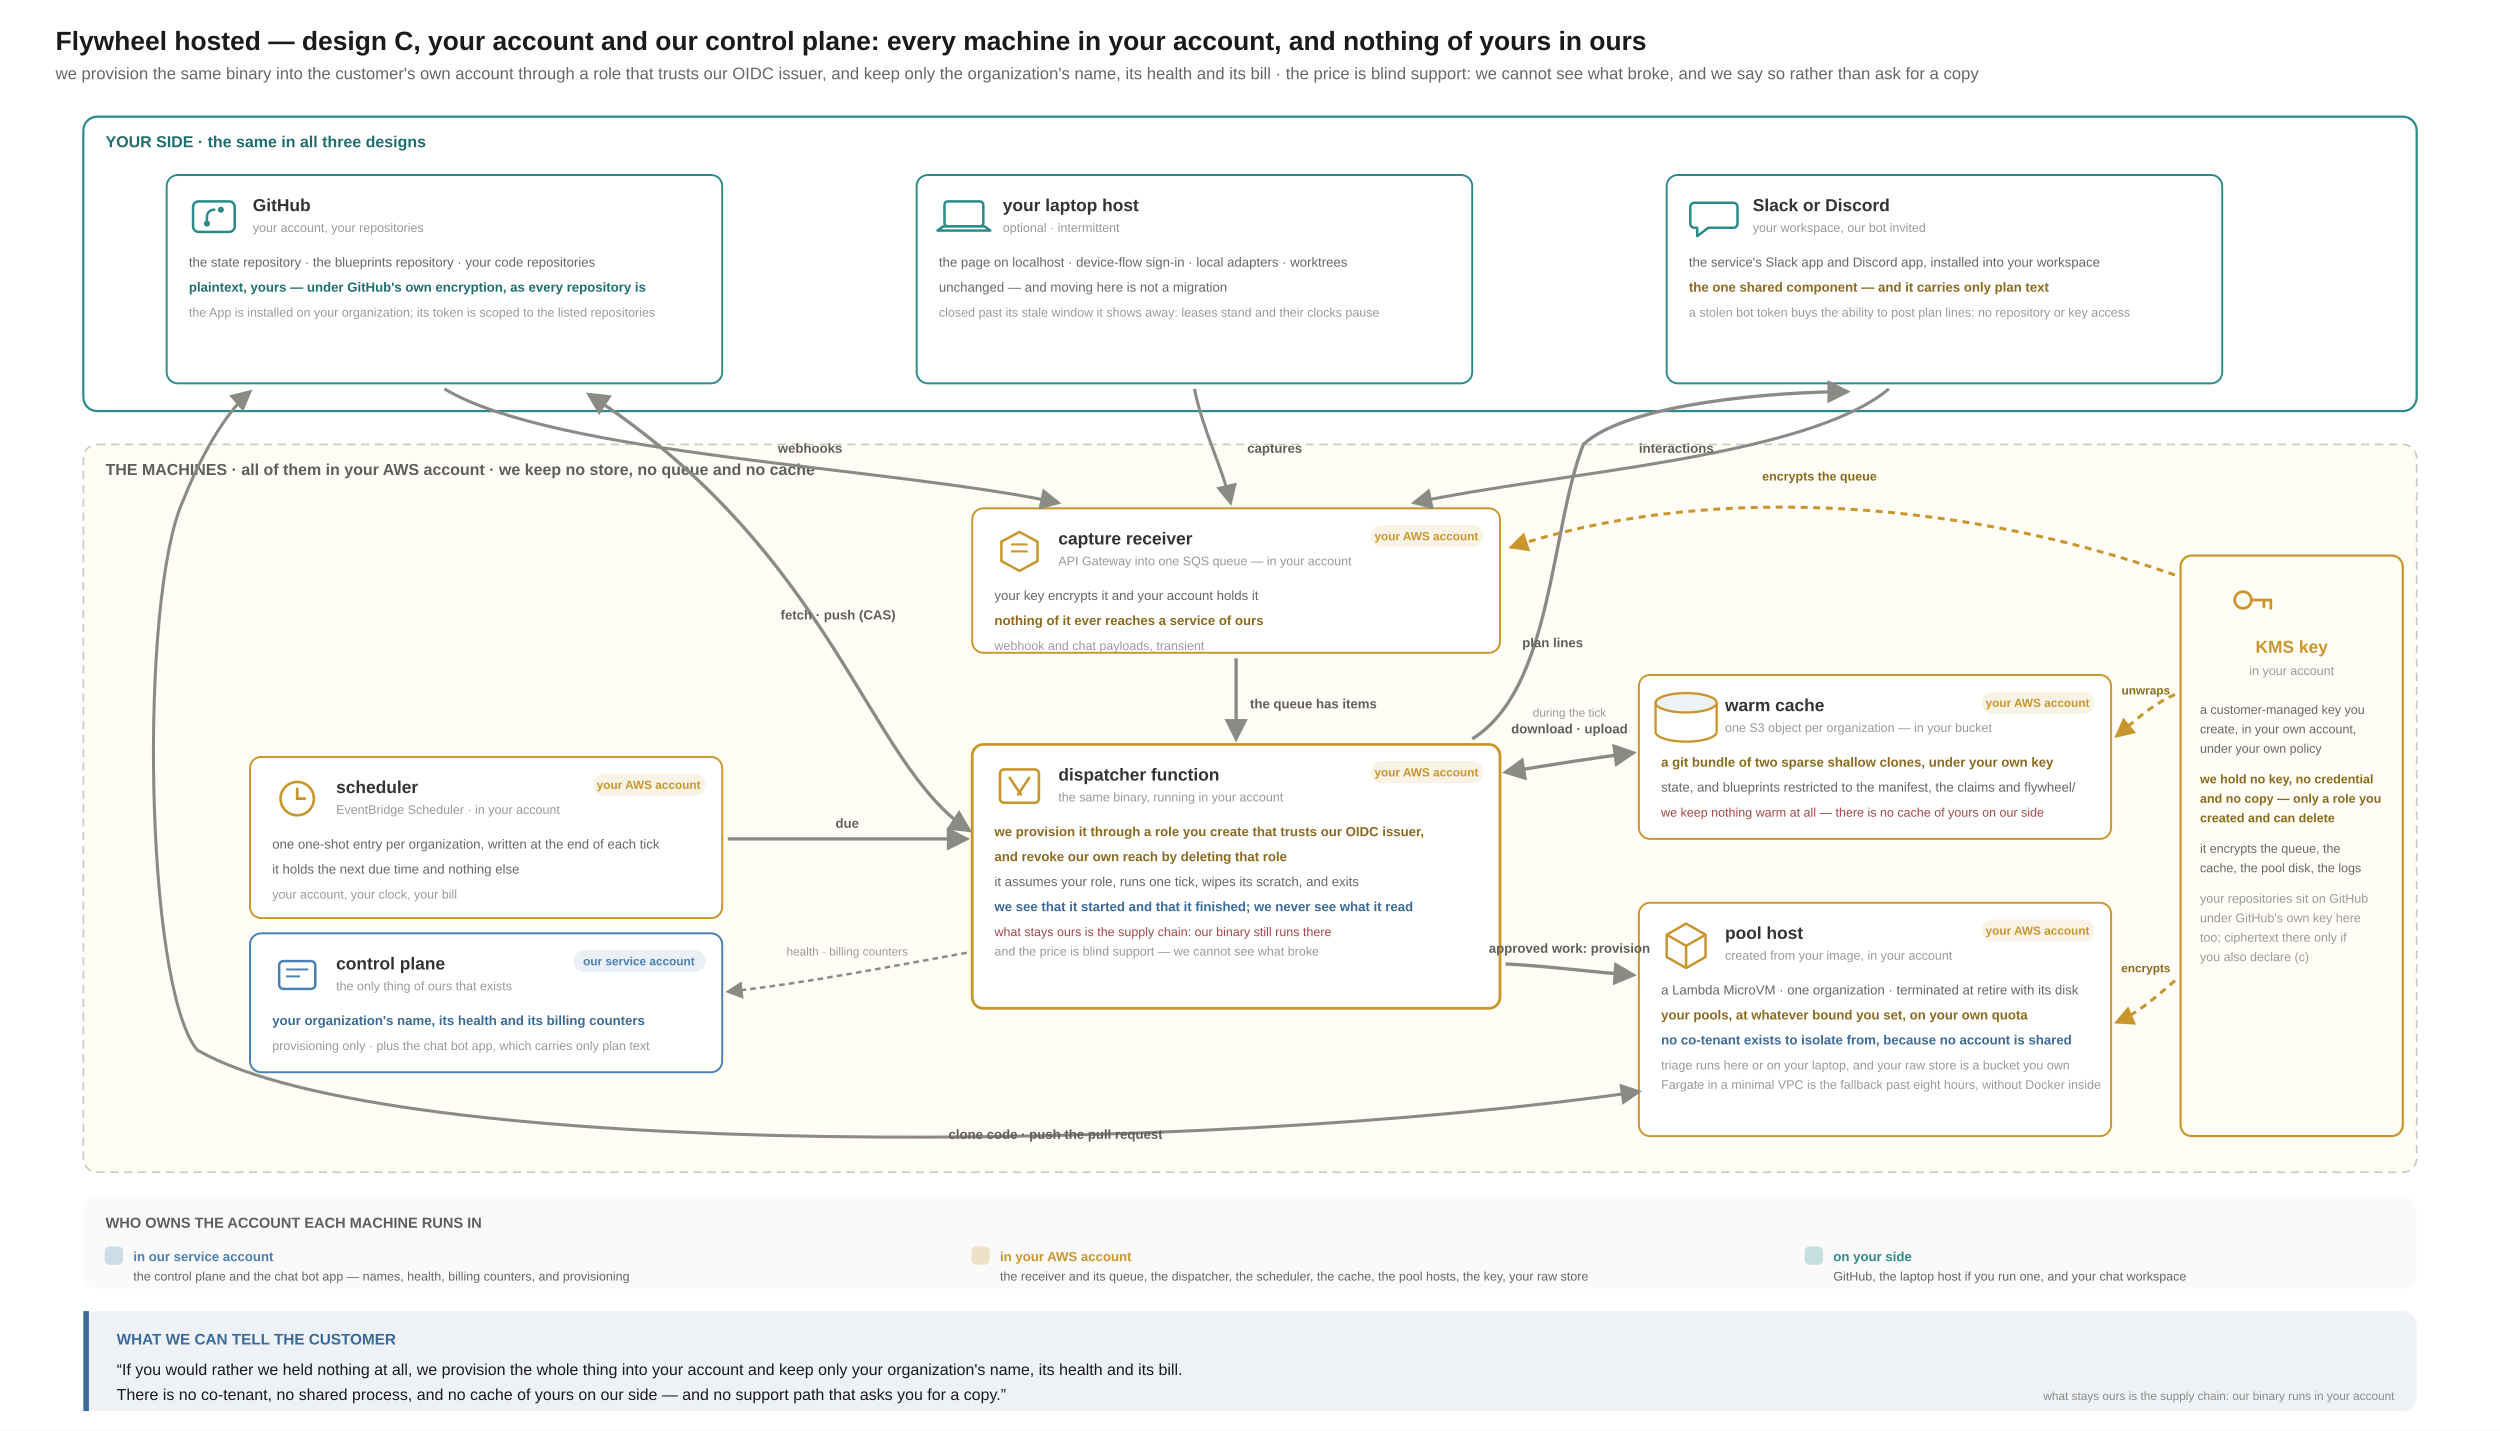
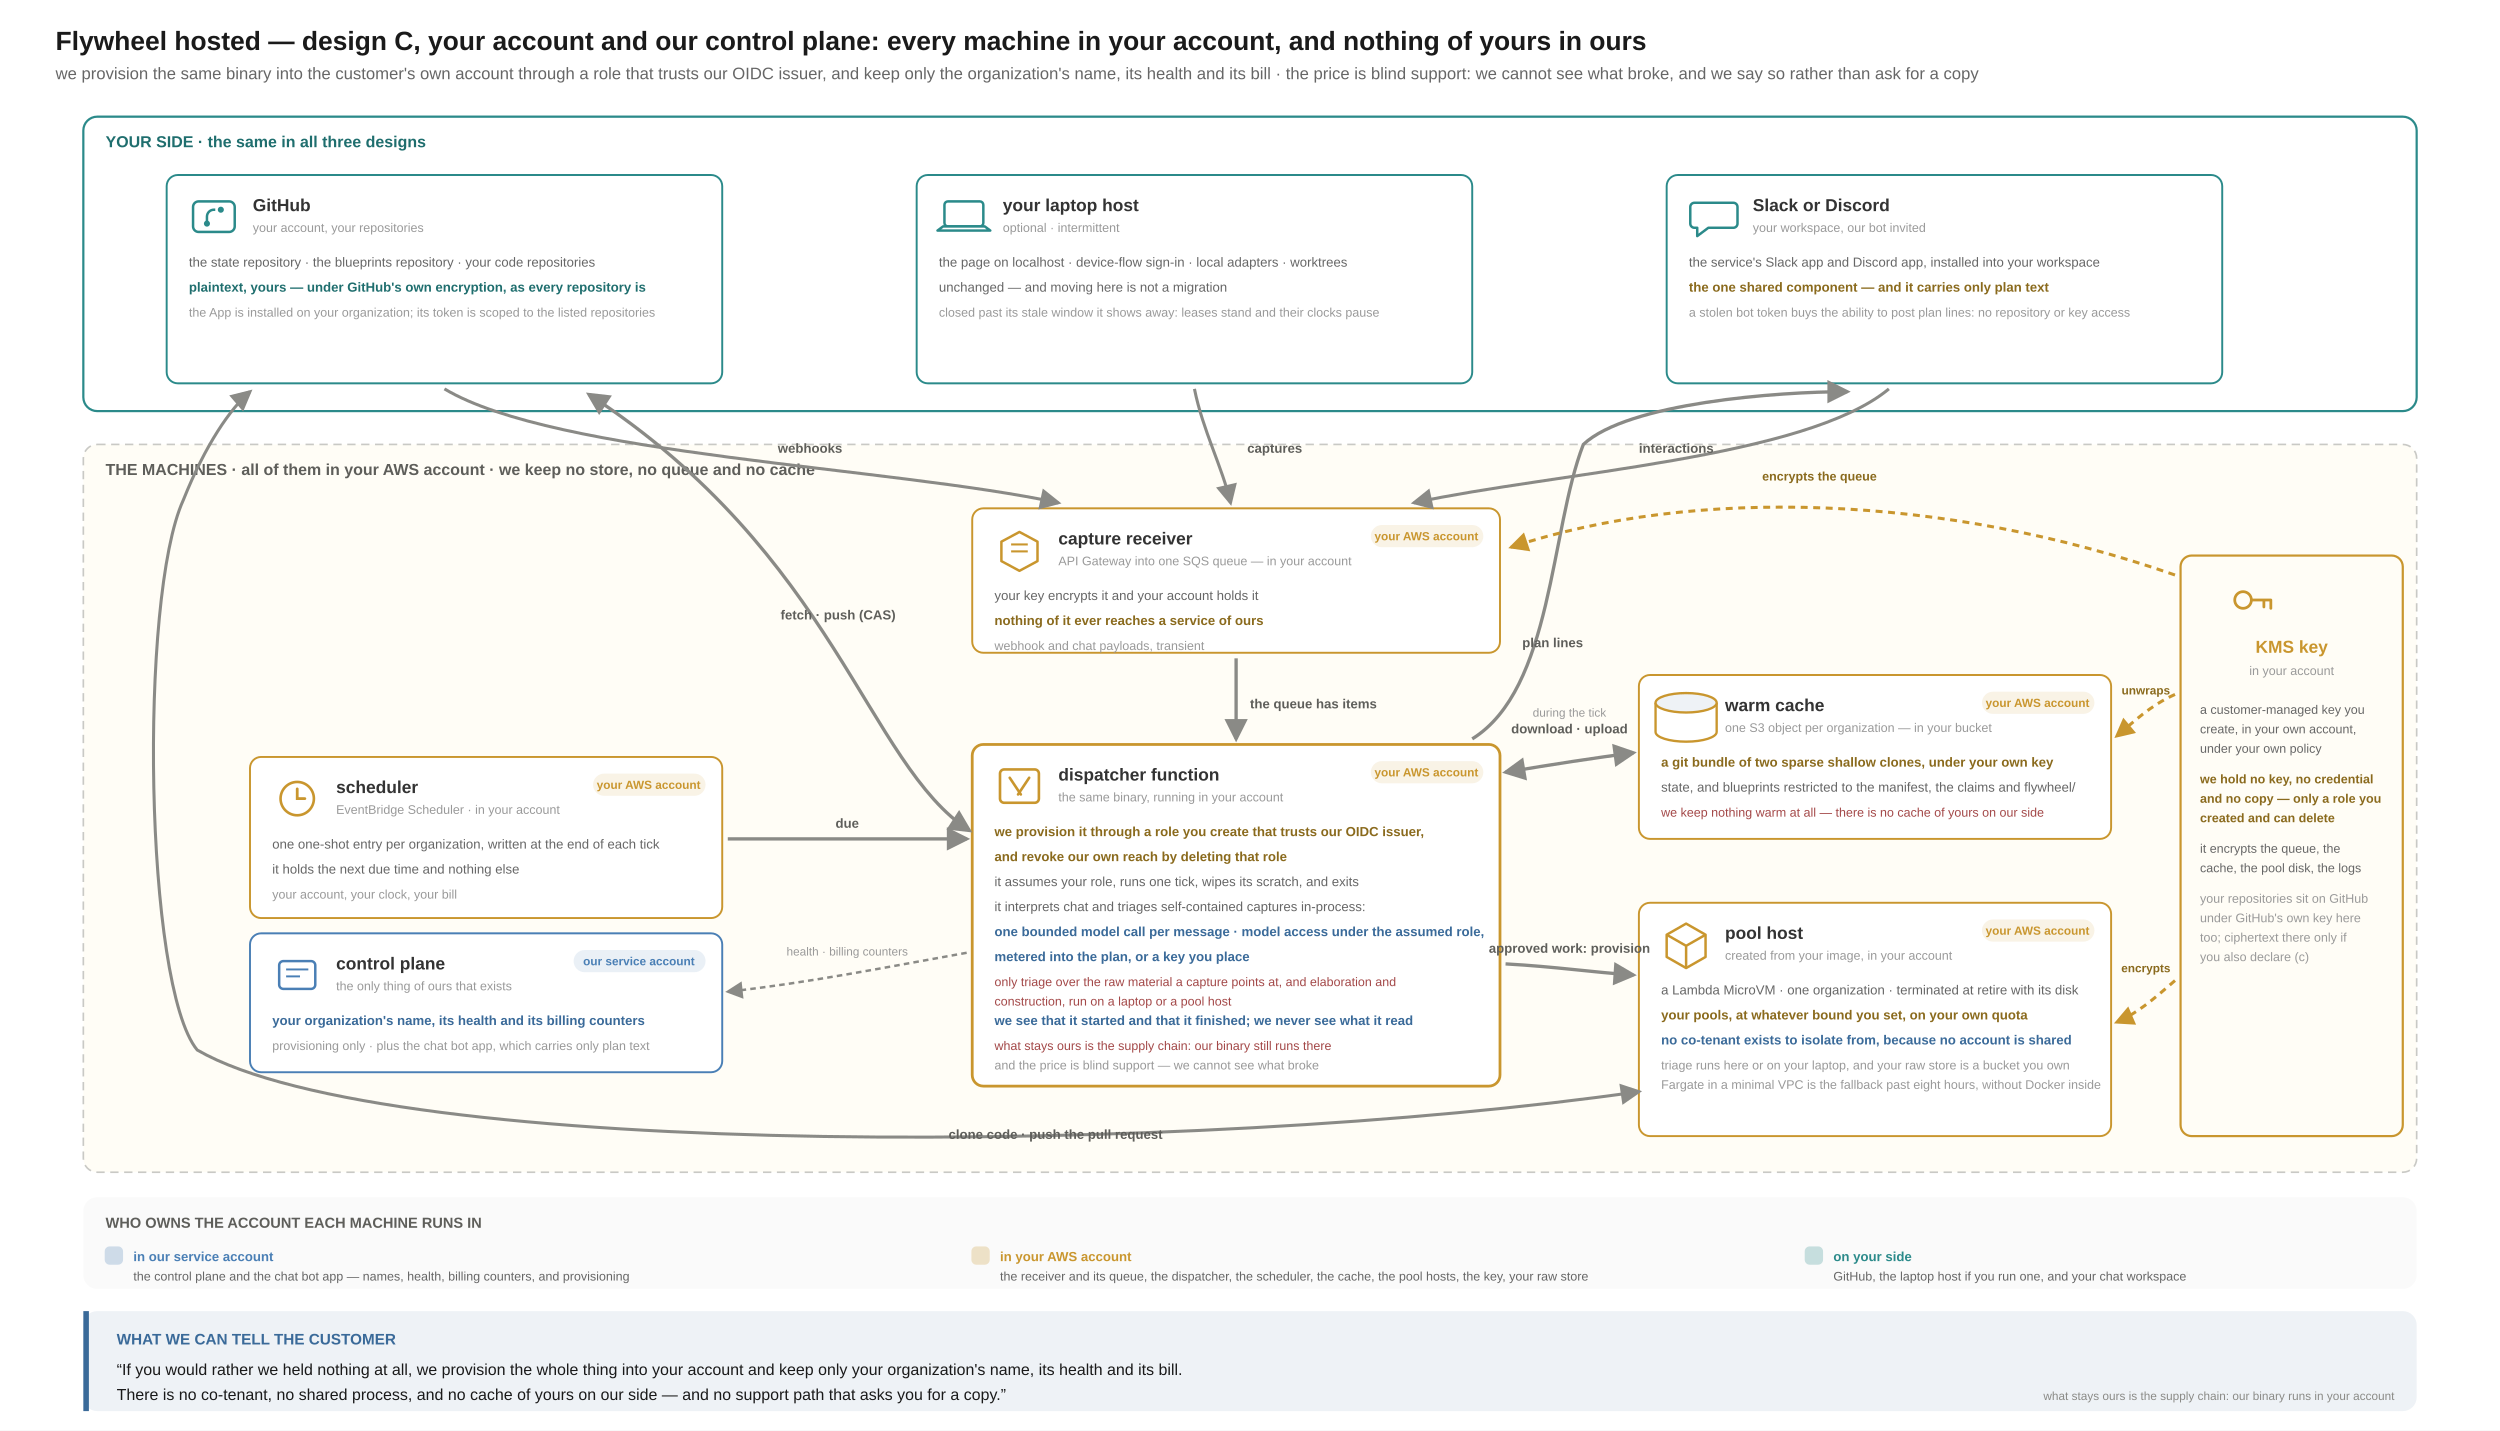
<svg xmlns="http://www.w3.org/2000/svg" viewBox="0 0 1800 1030" font-family="-apple-system, 'Helvetica Neue', Arial, sans-serif">
  <defs>
    <marker id="mS" viewBox="0 0 10 10" refX="8.5" refY="5" markerWidth="7" markerHeight="7" orient="auto-start-reverse">
      <path d="M0 0L10 5L0 10z" fill="#8a8a86" />
    </marker>
    <marker id="mK" viewBox="0 0 10 10" refX="8.5" refY="5" markerWidth="6.5" markerHeight="6.5" orient="auto-start-reverse">
      <path d="M0 0L10 5L0 10z" fill="#c9962e" />
    </marker>
    <g id="repo">
      <rect x="-15" y="-11" width="30" height="22" rx="4" fill="#fff" stroke="currentColor" stroke-width="1.8" />
      <circle cx="-5" cy="5" r="2.2" fill="currentColor" />
      <circle cx="5" cy="-5" r="2.2" fill="currentColor" />
      <path d="M -5 5 v-5 a 5 5 0 0 1 5 -5 h 1" fill="none" stroke="currentColor" stroke-width="1.8" />
    </g>
    <g id="laptop" stroke="currentColor" stroke-width="1.8" fill="#fff">
      <rect x="-14" y="-11" width="28" height="18" rx="2.5" />
      <path d="M -19 10 L 19 10 L 15 7 L -15 7 Z" stroke-linejoin="round" />
    </g>
    <g id="chat" stroke="currentColor" stroke-width="1.8" fill="#fff" stroke-linejoin="round">
      <path d="M -14 -10 h 28 a 3 3 0 0 1 3 3 v 12 a 3 3 0 0 1 -3 3 h -18 l -8 6 v -6 h -2 a 3 3 0 0 1 -3 -3 v -12 a 3 3 0 0 1 3 -3 z" />
    </g>
    <g id="gate" stroke="currentColor" stroke-width="1.8" fill="#fff">
      <path d="M 0 -13 L 13 -6 L 13 8 L 0 15 L -13 8 L -13 -6 Z" stroke-linejoin="round" />
      <path d="M -6 1 h 12 M -6 -4 h 12" stroke-width="1.5" />
    </g>
    <g id="fn" stroke="currentColor" stroke-width="1.9" fill="none" stroke-linejoin="round">
      <rect x="-14" y="-12" width="28" height="24" rx="3" fill="#fff" />
      <path d="M -7 -6 L 1 6 M 7 -6 L -1 6" stroke-linecap="round" />
    </g>
    <g id="cyl">
      <path d="M -22 -10 L -22 11 A 22 7 0 0 0 22 11 L 22 -10" fill="#fff" stroke="currentColor" stroke-width="1.7" />
      <ellipse cx="0" cy="-10" rx="22" ry="7" fill="#eef2f6" stroke="currentColor" stroke-width="1.7" />
    </g>
    <g id="clock">
      <circle r="12" fill="#fff" stroke="currentColor" stroke-width="1.9" />
      <path d="M 0 -7 V 0 H 5.5" fill="none" stroke="currentColor" stroke-width="2" stroke-linecap="round" />
    </g>
    <g id="cube" stroke="currentColor" stroke-width="1.8" stroke-linejoin="round">
      <path d="M -14 -7 L 0 -15 L 14 -7 L 14 9 L 0 17 L -14 9 Z" fill="#fff" />
      <path d="M -14 -7 L 0 1 L 14 -7 M 0 1 L 0 17" fill="none" />
    </g>
    <g id="key" stroke="currentColor" stroke-width="2" fill="none" stroke-linecap="round">
      <circle cx="-7" cy="0" r="6" />
      <path d="M -1 0 H 13 M 8 0 v5 M 13 0 v6" />
    </g>
    <g id="dash" stroke="currentColor" stroke-width="1.8" fill="#fff">
      <rect x="-13" y="-10" width="26" height="20" rx="3" />
      <path d="M -8 -4 h 16 M -8 1 h 10" stroke-width="1.4" />
    </g>
  </defs>
  <rect width="1800" height="1030" fill="#fff" />
  <text x="40" y="36" font-size="19" font-weight="700" fill="#1a1a1a">Flywheel hosted — design C, your account and our control plane: every machine in your account, and nothing of yours in ours</text>
  <text x="40" y="57" font-size="12" fill="#666">we provision the same binary into the customer's own account through a role that trusts our OIDC issuer, and keep only the organization's name, its health and its bill · the price is blind support: we cannot see what broke, and we say so rather than ask for a copy</text>
  <rect x="60" y="84" width="1680" height="212" rx="10" fill="#fff" stroke="#2b8a8a" stroke-width="1.6" />
  <text x="76" y="106" font-size="11.5" font-weight="700" fill="#1f6e6e">YOUR SIDE · the same in all three designs</text>
  <rect x="120" y="126" width="400" height="150" rx="8" fill="#fff" stroke="#2b8a8a" stroke-width="1.4" />
  <use href="#repo" x="154" y="156" color="#2b8a8a" />
  <text x="182" y="152" font-size="12.5" font-weight="700" fill="#333">GitHub</text>
  <text x="182" y="167" font-size="9" fill="#999">your account, your repositories</text>
  <text x="136" y="192" font-size="9.5" fill="#666">the state repository · the blueprints repository · your code repositories</text>
  <text x="136" y="210" font-size="9.5" font-weight="700" fill="#1f6e6e">plaintext, yours — under GitHub's own encryption, as every repository is</text>
  <text x="136" y="228" font-size="9" fill="#999">the App is installed on your organization; its token is scoped to the listed repositories</text>
  <rect x="660" y="126" width="400" height="150" rx="8" fill="#fff" stroke="#2b8a8a" stroke-width="1.4" />
  <use href="#laptop" x="694" y="156" color="#2b8a8a" />
  <text x="722" y="152" font-size="12.5" font-weight="700" fill="#333">your laptop host</text>
  <text x="722" y="167" font-size="9" fill="#999">optional · intermittent</text>
  <text x="676" y="192" font-size="9.5" fill="#666">the page on localhost · device-flow sign-in · local adapters · worktrees</text>
  <text x="676" y="210" font-size="9.5" fill="#666">unchanged — and moving here is not a migration</text>
  <text x="676" y="228" font-size="9" fill="#999">closed past its stale window it shows away: leases stand and their clocks pause</text>
  <rect x="1200" y="126" width="400" height="150" rx="8" fill="#fff" stroke="#2b8a8a" stroke-width="1.4" />
  <use href="#chat" x="1234" y="156" color="#2b8a8a" />
  <text x="1262" y="152" font-size="12.5" font-weight="700" fill="#333">Slack or Discord</text>
  <text x="1262" y="167" font-size="9" fill="#999">your workspace, our bot invited</text>
  <text x="1216" y="192" font-size="9.5" fill="#666">the service's Slack app and Discord app, installed into your workspace</text>
  <text x="1216" y="210" font-size="9.5" font-weight="700" fill="#8a6a1d">the one shared component — and it carries only plan text</text>
  <text x="1216" y="228" font-size="9" fill="#999">a stolen bot token buys the ability to post plan lines: no repository or key access</text>
  <rect x="60" y="320" width="1680" height="524" rx="10" fill="#fffdf6" stroke="#c9c9c5" stroke-width="1.2" stroke-dasharray="6 4" />
  <text x="76" y="342" font-size="11.5" font-weight="700" fill="#5e5e5a">THE MACHINES · all of them in your AWS account · we keep no store, no queue and no cache</text>
  <rect x="700" y="366" width="380" height="104" rx="8" fill="#fff" stroke="#c9962e" stroke-width="1.4" />
  <use href="#gate" x="734" y="396" color="#c9962e" />
  <text x="762" y="392" font-size="12.5" font-weight="700" fill="#333">capture receiver</text>
  <text x="762" y="407" font-size="9" fill="#999">API Gateway into one SQS queue — in your account</text>
  <rect x="987" y="378" width="81" height="16" rx="8" fill="#c9962e" opacity="0.12" />
  <text x="1027" y="389" font-size="8.5" font-weight="700" fill="#c9962e" text-anchor="middle">your AWS account</text>
  <text x="716" y="432" font-size="9.5" fill="#666">your key encrypts it and your account holds it</text>
  <text x="716" y="450" font-size="9.5" font-weight="700" fill="#8a6a1d">nothing of it ever reaches a service of ours</text>
  <text x="716" y="468" font-size="9" fill="#999">webhook and chat payloads, transient</text>
-   <rect x="700" y="536" width="380" height="190" rx="8" fill="#fff" stroke="#c9962e" stroke-width="2" />
+   <rect x="700" y="536" width="380" height="246" rx="8" fill="#fff" stroke="#c9962e" stroke-width="2" />
  <use href="#fn" x="734" y="566" color="#c9962e" />
  <text x="762" y="562" font-size="12.5" font-weight="700" fill="#333">dispatcher function</text>
  <text x="762" y="577" font-size="9" fill="#999">the same binary, running in your account</text>
  <rect x="987" y="548" width="81" height="16" rx="8" fill="#c9962e" opacity="0.12" />
  <text x="1027" y="559" font-size="8.5" font-weight="700" fill="#c9962e" text-anchor="middle">your AWS account</text>
  <text x="716" y="602" font-size="9.5" font-weight="700" fill="#8a6a1d">we provision it through a role you create that trusts our OIDC issuer,</text>
  <text x="716" y="620" font-size="9.5" font-weight="700" fill="#8a6a1d">and revoke our own reach by deleting that role</text>
  <text x="716" y="638" font-size="9.5" fill="#666">it assumes your role, runs one tick, wipes its scratch, and exits</text>
-   <text x="716" y="656" font-size="9.5" font-weight="700" fill="#3a6a99">we see that it started and that it finished; we never see what it read</text>
-   <text x="716" y="674" font-size="9" fill="#a34848">what stays ours is the supply chain: our binary still runs there</text>
-   <text x="716" y="688" font-size="9" fill="#999">and the price is blind support — we cannot see what broke</text>
+   <text x="716" y="656" font-size="9.5" fill="#666">it interprets chat and triages self-contained captures in-process:</text>
+   <text x="716" y="674" font-size="9.5" font-weight="700" fill="#3a6a99">one bounded model call per message · model access under the assumed role,</text>
+   <text x="716" y="692" font-size="9.5" font-weight="700" fill="#3a6a99">metered into the plan, or a key you place</text>
+   <text x="716" y="710" font-size="9" fill="#a34848">only triage over the raw material a capture points at, and elaboration and</text>
+   <text x="716" y="724" font-size="9" fill="#a34848">construction, run on a laptop or a pool host</text>
+   <text x="716" y="738" font-size="9.5" font-weight="700" fill="#3a6a99">we see that it started and that it finished; we never see what it read</text>
+   <text x="716" y="756" font-size="9" fill="#a34848">what stays ours is the supply chain: our binary still runs there</text>
+   <text x="716" y="770" font-size="9" fill="#999">and the price is blind support — we cannot see what broke</text>
  <rect x="180" y="545" width="340" height="116" rx="8" fill="#fff" stroke="#c9962e" stroke-width="1.4" />
  <use href="#clock" x="214" y="575" color="#c9962e" />
  <text x="242" y="571" font-size="12.5" font-weight="700" fill="#333">scheduler</text>
  <text x="242" y="586" font-size="9" fill="#999">EventBridge Scheduler · in your account</text>
  <rect x="427" y="557" width="81" height="16" rx="8" fill="#c9962e" opacity="0.12" />
  <text x="467" y="568" font-size="8.5" font-weight="700" fill="#c9962e" text-anchor="middle">your AWS account</text>
  <text x="196" y="611" font-size="9.5" fill="#666">one one-shot entry per organization, written at the end of each tick</text>
  <text x="196" y="629" font-size="9.5" fill="#666">it holds the next due time and nothing else</text>
  <text x="196" y="647" font-size="9" fill="#999">your account, your clock, your bill</text>
  <rect x="1180" y="486" width="340" height="118" rx="8" fill="#fff" stroke="#c9962e" stroke-width="1.4" />
  <use href="#cyl" x="1214" y="516" color="#c9962e" />
  <text x="1242" y="512" font-size="12.5" font-weight="700" fill="#333">warm cache</text>
  <text x="1242" y="527" font-size="9" fill="#999">one S3 object per organization — in your bucket</text>
  <rect x="1427" y="498" width="81" height="16" rx="8" fill="#c9962e" opacity="0.12" />
  <text x="1467" y="509" font-size="8.5" font-weight="700" fill="#c9962e" text-anchor="middle">your AWS account</text>
  <text x="1196" y="552" font-size="9.5" font-weight="700" fill="#8a6a1d">a git bundle of two sparse shallow clones, under your own key</text>
  <text x="1196" y="570" font-size="9.5" fill="#666">state, and blueprints restricted to the manifest, the claims and flywheel/</text>
  <text x="1196" y="588" font-size="9" fill="#a34848">we keep nothing warm at all — there is no cache of yours on our side</text>
  <rect x="1180" y="650" width="340" height="168" rx="8" fill="#fff" stroke="#c9962e" stroke-width="1.4" />
  <use href="#cube" x="1214" y="680" color="#c9962e" />
  <text x="1242" y="676" font-size="12.5" font-weight="700" fill="#333">pool host</text>
  <text x="1242" y="691" font-size="9" fill="#999">created from your image, in your account</text>
  <rect x="1427" y="662" width="81" height="16" rx="8" fill="#c9962e" opacity="0.12" />
  <text x="1467" y="673" font-size="8.5" font-weight="700" fill="#c9962e" text-anchor="middle">your AWS account</text>
  <text x="1196" y="716" font-size="9.5" fill="#666">a Lambda MicroVM · one organization · terminated at retire with its disk</text>
  <text x="1196" y="734" font-size="9.5" font-weight="700" fill="#8a6a1d">your pools, at whatever bound you set, on your own quota</text>
  <text x="1196" y="752" font-size="9.5" font-weight="700" fill="#3a6a99">no co-tenant exists to isolate from, because no account is shared</text>
  <text x="1196" y="770" font-size="9" fill="#999">triage runs here or on your laptop, and your raw store is a bucket you own</text>
  <text x="1196" y="784" font-size="9" fill="#999">Fargate in a minimal VPC is the fallback past eight hours, without Docker inside</text>
  <rect x="180" y="672" width="340" height="100" rx="8" fill="#fff" stroke="#4a7fb5" stroke-width="1.4" />
  <use href="#dash" x="214" y="702" color="#4a7fb5" />
  <text x="242" y="698" font-size="12.5" font-weight="700" fill="#333">control plane</text>
  <text x="242" y="713" font-size="9" fill="#999">the only thing of ours that exists</text>
  <rect x="413" y="684" width="95" height="16" rx="8" fill="#4a7fb5" opacity="0.12" />
  <text x="460" y="695" font-size="8.5" font-weight="700" fill="#4a7fb5" text-anchor="middle">our service account</text>
  <text x="196" y="738" font-size="9.5" font-weight="700" fill="#3a6a99">your organization's name, its health and its billing counters</text>
  <text x="196" y="756" font-size="9" fill="#999">provisioning only · plus the chat bot app, which carries only plan text</text>
  <rect x="1570" y="400" width="160" height="418" rx="8" fill="#fffdf6" stroke="#c9962e" stroke-width="1.6" />
  <use href="#key" x="1622" y="432" color="#c9962e" />
  <text x="1650" y="470" font-size="12.5" font-weight="700" fill="#c9962e" text-anchor="middle">KMS key</text>
  <text x="1650" y="486" font-size="9" fill="#999" text-anchor="middle">in your account</text>
  <text x="1584" y="514" font-size="9" fill="#666">a customer-managed key you</text>
  <text x="1584" y="528" font-size="9" fill="#666">create, in your own account,</text>
  <text x="1584" y="542" font-size="9" fill="#666">under your own policy</text>
  <text x="1584" y="564" font-size="9" font-weight="700" fill="#8a6a1d">we hold no key, no credential</text>
  <text x="1584" y="578" font-size="9" font-weight="700" fill="#8a6a1d">and no copy — only a role you</text>
  <text x="1584" y="592" font-size="9" font-weight="700" fill="#8a6a1d">created and can delete</text>
  <text x="1584" y="614" font-size="9" fill="#666">it encrypts the queue, the</text>
  <text x="1584" y="628" font-size="9" fill="#666">cache, the pool disk, the logs</text>
  <text x="1584" y="650" font-size="9" fill="#999">your repositories sit on GitHub</text>
  <text x="1584" y="664" font-size="9" fill="#999">under GitHub's own key here</text>
  <text x="1584" y="678" font-size="9" fill="#999">too; ciphertext there only if</text>
  <text x="1584" y="692" font-size="9" fill="#999">you also declare (c)</text>
  <path d="M 320 280 C 400 328, 640 336, 762 362" fill="none" stroke="#8a8a86" stroke-width="2.2" marker-end="url(#mS)" />
  <text x="560" y="326" font-size="9.5" font-weight="700" fill="#5e5e5a">webhooks</text>
  <path d="M 860 280 C 866 310, 880 336, 886 362" fill="none" stroke="#8a8a86" stroke-width="2.2" marker-end="url(#mS)" />
  <text x="898" y="326" font-size="9.5" font-weight="700" fill="#5e5e5a">captures</text>
  <path d="M 1360 280 C 1300 330, 1120 340, 1018 362" fill="none" stroke="#8a8a86" stroke-width="2.2" marker-end="url(#mS)" />
  <text x="1180" y="326" font-size="9.5" font-weight="700" fill="#5e5e5a">interactions</text>
  <path d="M 890 474 L 890 532" fill="none" stroke="#8a8a86" stroke-width="2.4" marker-end="url(#mS)" />
  <text x="900" y="510" font-size="9.5" font-weight="700" fill="#5e5e5a">the queue has items</text>
  <path d="M 524 604 L 696 604" fill="none" stroke="#8a8a86" stroke-width="2.4" marker-end="url(#mS)" />
  <text x="610" y="596" font-size="9.5" font-weight="700" fill="#5e5e5a" text-anchor="middle">due</text>
  <path d="M 698 598 C 624 550, 602 400, 424 284" fill="none" stroke="#8a8a86" stroke-width="2.4" marker-start="url(#mS)" marker-end="url(#mS)" />
  <text x="562" y="446" font-size="9.5" font-weight="700" fill="#5e5e5a">fetch · push (CAS)</text>
  <path d="M 1084 556 C 1120 550, 1146 546, 1176 542" fill="none" stroke="#8a8a86" stroke-width="2.4" marker-start="url(#mS)" marker-end="url(#mS)" />
  <text x="1130" y="528" font-size="9.5" font-weight="700" fill="#5e5e5a" text-anchor="middle">download · upload</text>
  <text x="1130" y="516" font-size="8.5" fill="#999" text-anchor="middle">during the tick</text>
  <path d="M 1084 694 C 1120 696, 1146 700, 1176 702" fill="none" stroke="#8a8a86" stroke-width="2.4" marker-end="url(#mS)" />
  <text x="1130" y="686" font-size="9.5" font-weight="700" fill="#5e5e5a" text-anchor="middle">approved work: provision</text>
  <path d="M 1060 532 C 1118 496, 1116 382, 1140 320 C 1172 290, 1280 282, 1330 282" fill="none" stroke="#8a8a86" stroke-width="2.4" marker-end="url(#mS)" />
  <text x="1096" y="466" font-size="9.5" font-weight="700" fill="#5e5e5a">plan lines</text>
  <path d="M 1180 786 C 860 832, 280 836, 142 756 C 104 710, 100 430, 132 360 C 148 320, 166 294, 180 282" fill="none" stroke="#8a8a86" stroke-width="2.2" marker-start="url(#mS)" marker-end="url(#mS)" />
  <text x="760" y="820" font-size="9.5" font-weight="700" fill="#5e5e5a" text-anchor="middle">clone code · push the pull request</text>
  <path d="M 696 686 C 640 696, 580 708, 524 714" fill="none" stroke="#8a8a86" stroke-width="1.8" stroke-dasharray="4 3" marker-end="url(#mS)" />
  <text x="610" y="688" font-size="8.5" fill="#999" text-anchor="middle">health · billing counters</text>
  <path d="M 1566 500 C 1548 508, 1536 520, 1524 530" fill="none" stroke="#c9962e" stroke-width="2.2" stroke-dasharray="5 4" marker-end="url(#mK)" />
  <text x="1545" y="500" font-size="8.5" font-weight="700" fill="#8a6a1d" text-anchor="middle">unwraps</text>
  <path d="M 1566 706 C 1550 720, 1538 730, 1524 736" fill="none" stroke="#c9962e" stroke-width="2.2" stroke-dasharray="5 4" marker-end="url(#mK)" />
  <text x="1545" y="700" font-size="8.5" font-weight="700" fill="#8a6a1d" text-anchor="middle">encrypts</text>
  <path d="M 1566 414 C 1400 356, 1220 350, 1088 394" fill="none" stroke="#c9962e" stroke-width="2.2" stroke-dasharray="5 4" marker-end="url(#mK)" />
  <text x="1310" y="346" font-size="9" font-weight="700" fill="#8a6a1d" text-anchor="middle">encrypts the queue</text>
  <rect x="60" y="862" width="1680" height="66" rx="10" fill="#fafafa" />
  <text x="76" y="884" font-size="10.5" font-weight="700" fill="#5e5e5a">WHO OWNS THE ACCOUNT EACH MACHINE RUNS IN</text>
  <rect x="76" y="898" width="12" height="12" rx="3" fill="#4a7fb5" opacity="0.25" stroke="#4a7fb5" stroke-width="1.2" />
  <text x="96" y="908" font-size="9.5" font-weight="700" fill="#4a7fb5">in our service account</text>
  <text x="96" y="922" font-size="9" fill="#666">the control plane and the chat bot app — names, health, billing counters, and provisioning</text>
  <rect x="700" y="898" width="12" height="12" rx="3" fill="#c9962e" opacity="0.25" stroke="#c9962e" stroke-width="1.2" />
  <text x="720" y="908" font-size="9.5" font-weight="700" fill="#c9962e">in your AWS account</text>
  <text x="720" y="922" font-size="9" fill="#666">the receiver and its queue, the dispatcher, the scheduler, the cache, the pool hosts, the key, your raw store</text>
  <rect x="1300" y="898" width="12" height="12" rx="3" fill="#2b8a8a" opacity="0.25" stroke="#2b8a8a" stroke-width="1.2" />
  <text x="1320" y="908" font-size="9.5" font-weight="700" fill="#2b8a8a">on your side</text>
  <text x="1320" y="922" font-size="9" fill="#666">GitHub, the laptop host if you run one, and your chat workspace</text>
  <rect x="60" y="944" width="1680" height="72" rx="10" fill="#eef2f6" />
  <rect x="60" y="944" width="4" height="72" fill="#3a6a99" />
  <text x="84" y="968" font-size="11" font-weight="700" fill="#3a6a99">WHAT WE CAN TELL THE CUSTOMER</text>
  <text x="84" y="990" font-size="11.5" fill="#1a1a1a">“If you would rather we held nothing at all, we provision the whole thing into your account and keep only your organization's name, its health and its bill.</text>
  <text x="84" y="1008" font-size="11.5" fill="#1a1a1a">There is no co-tenant, no shared process, and no cache of yours on our side — and no support path that asks you for a copy.”</text>
  <text x="1724" y="1008" font-size="8.5" fill="#8a8a86" text-anchor="end">what stays ours is the supply chain: our binary runs in your account</text>
</svg>
